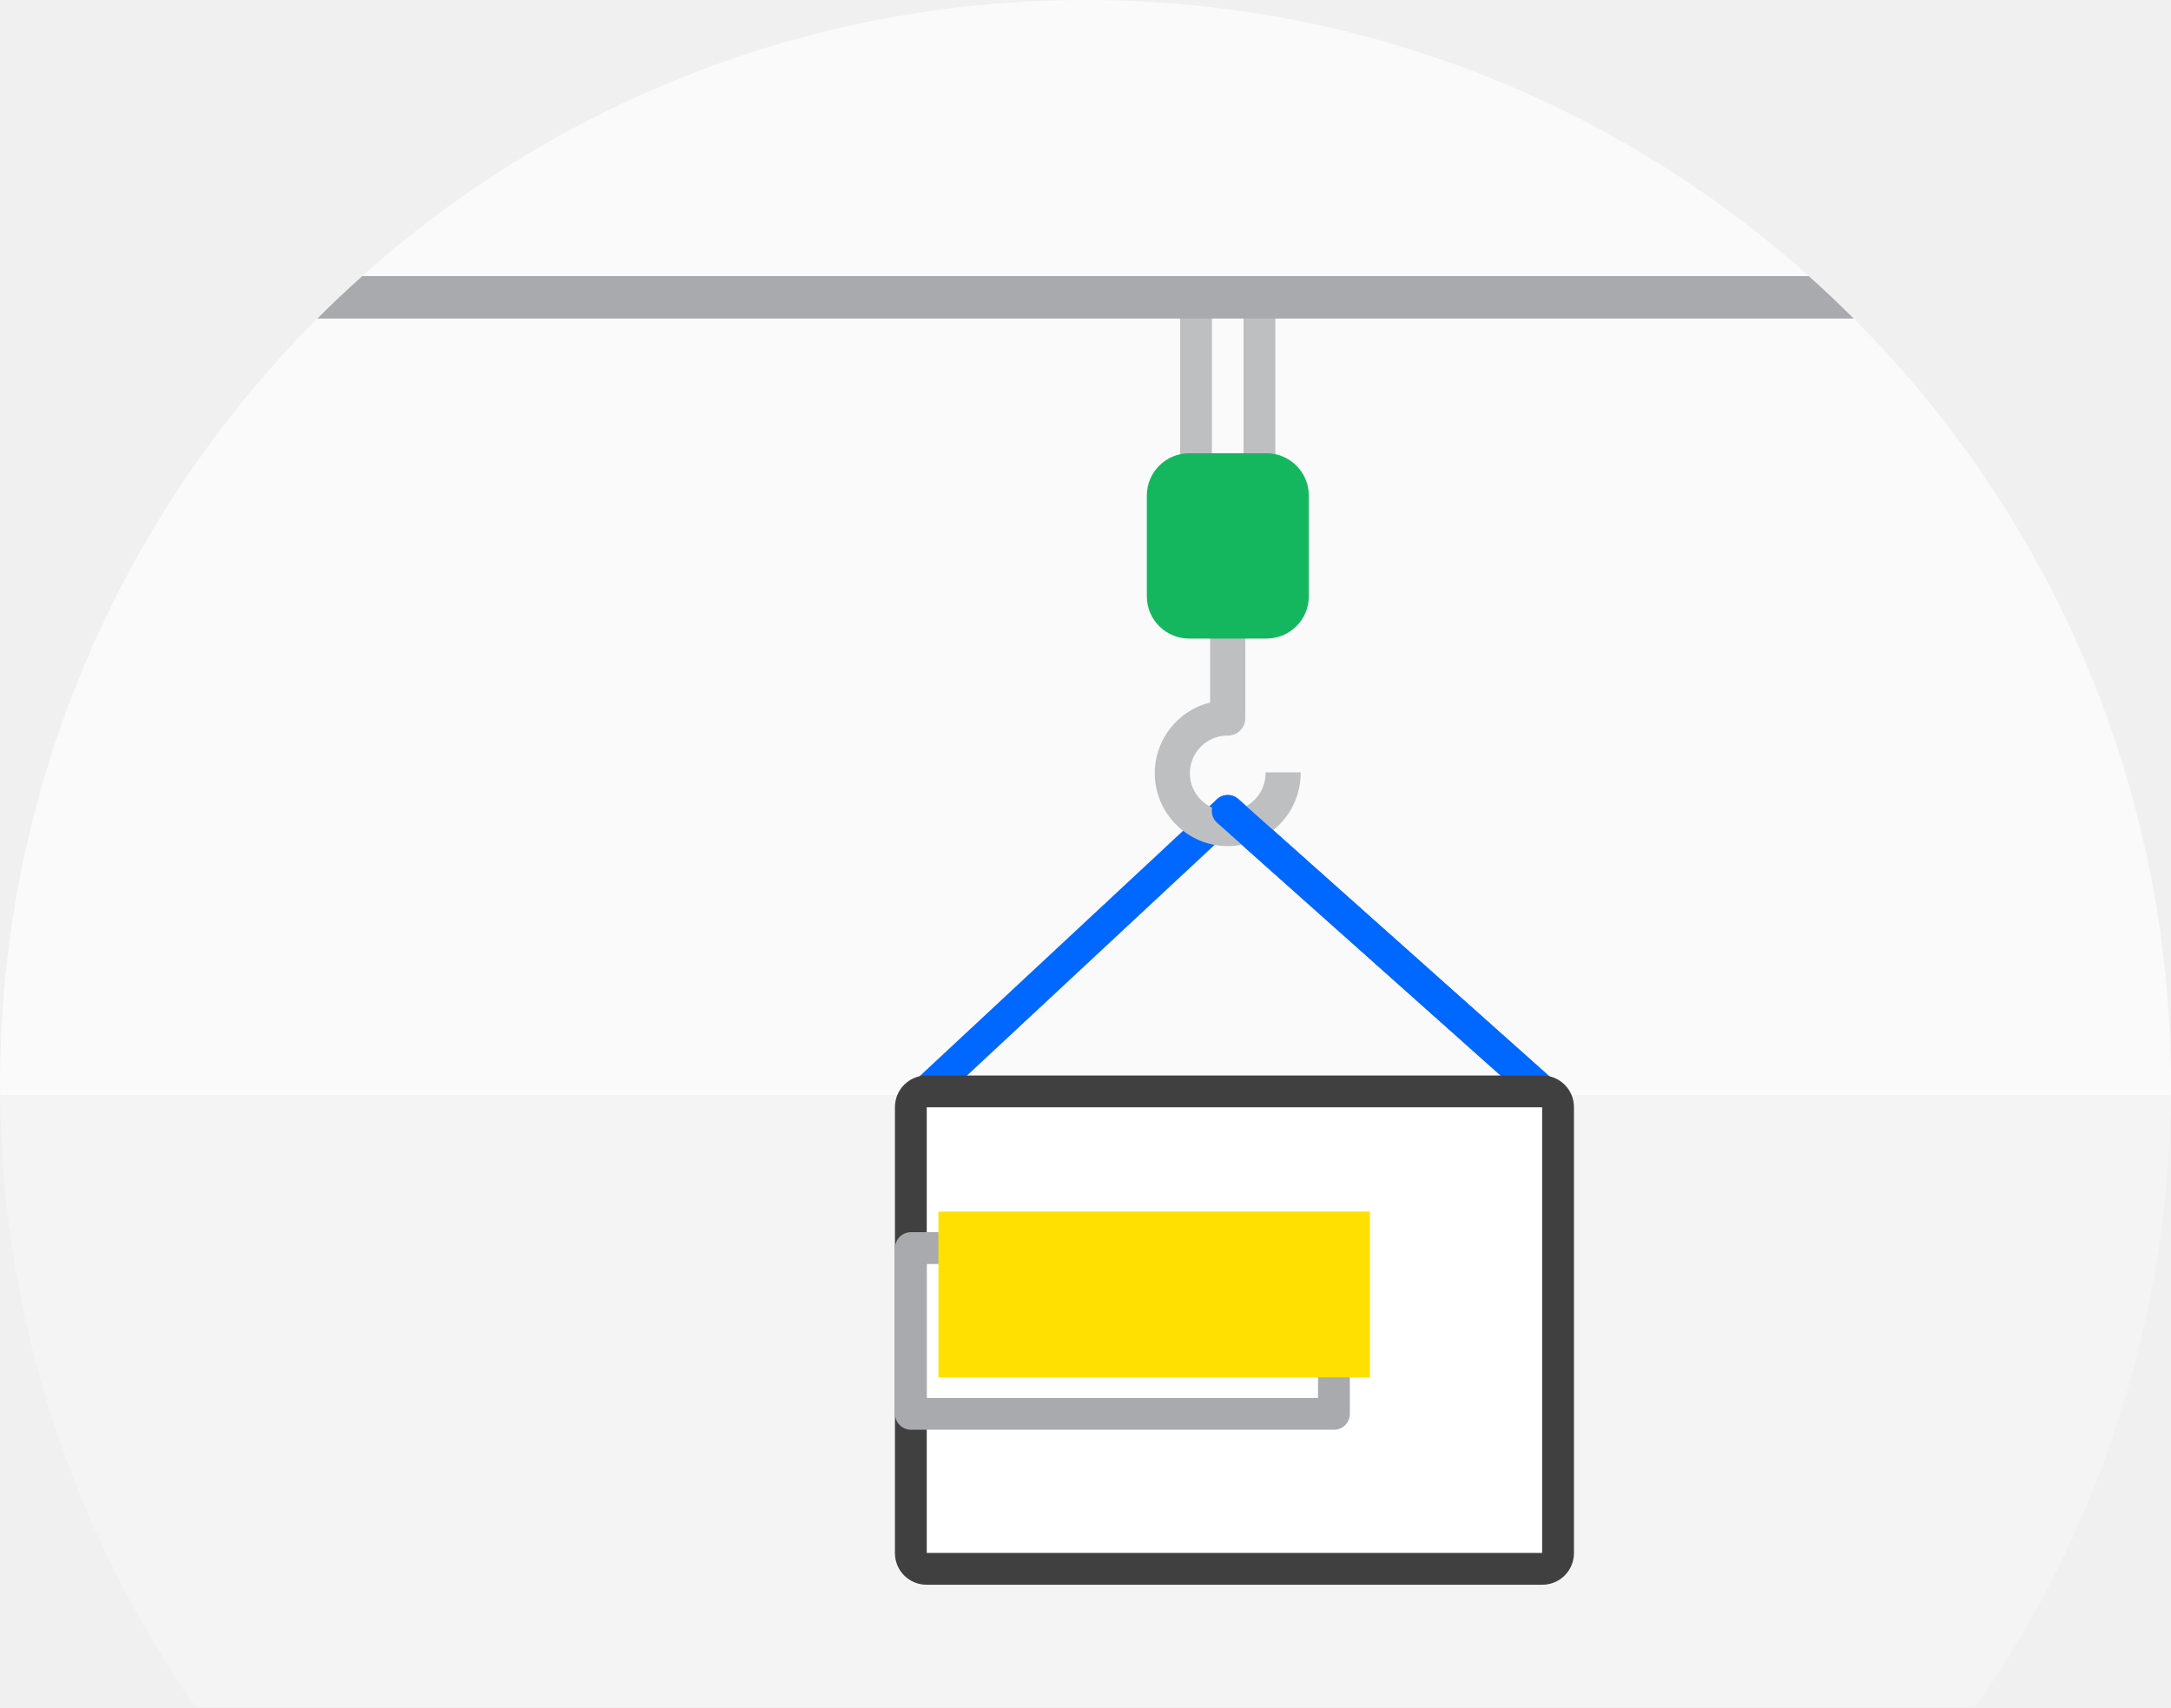
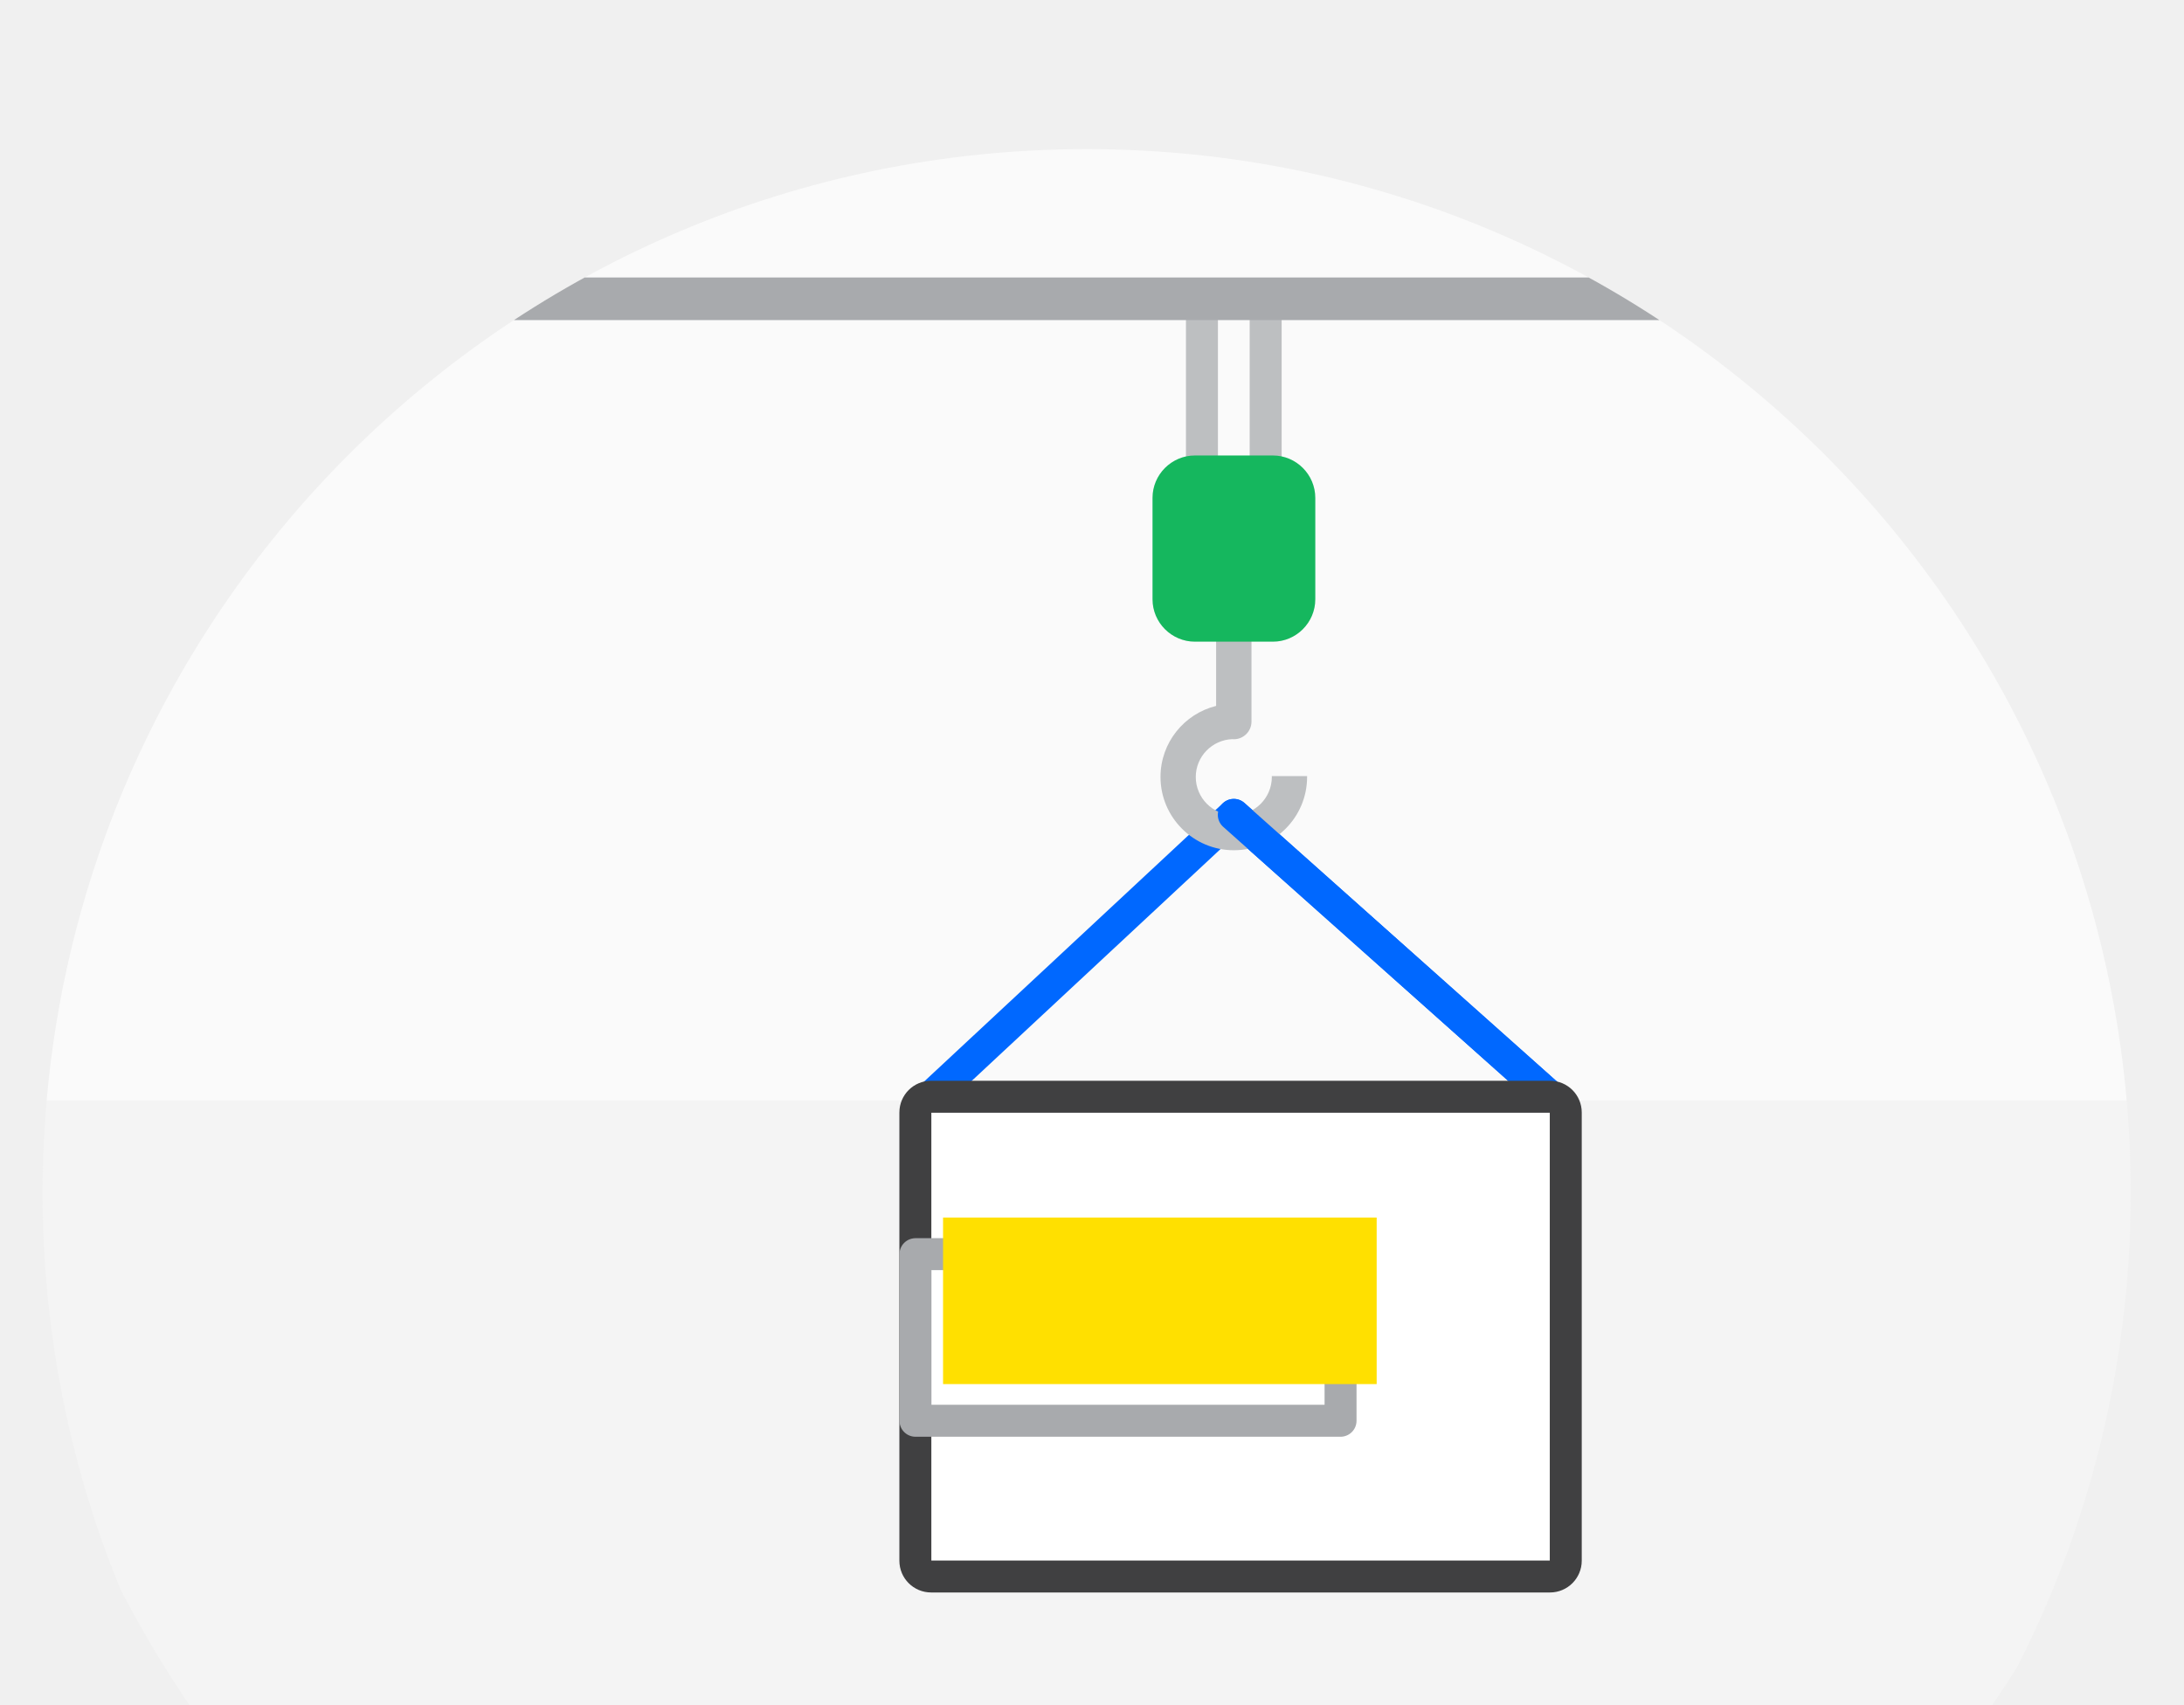
- <svg xmlns="http://www.w3.org/2000/svg" viewBox="0 0 204.79 161.06" width="204.79" height="161.06">
+ <svg xmlns="http://www.w3.org/2000/svg" viewBox="0 0 205 160">
  <defs>
    <style type="text/css">
- 	.st0{fill:#F4F4F4;}
- 	.st1{fill:#FAFAFA;}
- 	.st2{fill:none;stroke:#F0F0F1;stroke-width:2;stroke-miterlimit:10;}
- 	.st3{fill:#F1F1F1;}
- 	.st4{fill:none;stroke:#0068FF;stroke-width:3;stroke-linecap:round;stroke-linejoin:round;stroke-miterlimit:10;}
- 	.st5{fill:none;stroke:#BDBFC1;stroke-width:3;stroke-linecap:round;stroke-linejoin:round;stroke-miterlimit:10;}
- 	.st6{fill:#BDBFC1;}
- 	.st7{fill:#15B75E;}
- 	.st8{fill:#FFFFFF;stroke:#404041;stroke-width:3;stroke-linecap:round;stroke-linejoin:round;stroke-miterlimit:10;}
- 	.st9{fill:#FFFFFF;stroke:#A8AAAD;stroke-width:3;stroke-linecap:round;stroke-linejoin:round;stroke-miterlimit:10;}
- 	.st10{fill:#404041;}
- 	.st11{fill:#FFE000;}
- 	.st12{fill:none;stroke:url(#SVGID_1_);stroke-width:6.165;stroke-linecap:round;stroke-linejoin:round;stroke-miterlimit:10;}
- 	.st13{fill:#A8AAAD;}
- </style>
+       .st0{fill:#F4F4F4;}
+       .st1{fill:#FAFAFA;}
+       .st2{fill:none;stroke:#F0F0F1;stroke-width:2;stroke-miterlimit:10;}
+       .st3{fill:#F1F1F1;}
+       .st4{fill:none;stroke:#0068FF;stroke-width:3;stroke-linecap:round;stroke-linejoin:round;stroke-miterlimit:10;}
+       .st5{fill:none;stroke:#BDBFC1;stroke-width:3;stroke-linecap:round;stroke-linejoin:round;stroke-miterlimit:10;}
+       .st6{fill:#BDBFC1;}
+       .st7{fill:#15B75E;}
+       .st8{fill:#FFFFFF;stroke:#404041;stroke-width:3;stroke-linecap:round;stroke-linejoin:round;stroke-miterlimit:10;}
+       .st9{fill:#FFFFFF;stroke:#A8AAAD;stroke-width:3;stroke-linecap:round;stroke-linejoin:round;stroke-miterlimit:10;}
+       .st10{fill:#404041;}
+       .st11{fill:#FFE000;}
+       .st12{fill:none;stroke:url(#SVGID_1_);stroke-width:6.165;stroke-linecap:round;stroke-linejoin:round;stroke-miterlimit:10;}
+       .st13{fill:#A8AAAD;}
+     </style>
+     <clipPath id="external-mask">
+       <circle cy="112" fill="#ffffff" r="98" cx="102" />
+     </clipPath>
  </defs>
-   <g transform="matrix(1, 0, 0, 1, -57.92, -11.43)">
-     <g>
-       <path class="st0" d="M244.24,172.49c11.47-16.38,18.26-36.28,18.45-57.75H57.94c0.19,21.47,6.98,41.37,18.45,57.75H244.24z" />
-       <path class="st1" d="M262.71,113.82c0-56.55-45.84-102.39-102.39-102.39S57.92,57.27,57.92,113.82c0,0.31,0.02,0.61,0.02,0.92 h204.75C262.69,114.43,262.71,114.13,262.71,113.82z" />
+   <g clip-path="url(#external-mask)">
+     <g transform="matrix(1, 0, 0, 1, -57.92, -11.43)">
+       <g>
+         <path class="st0" d="M244.24,172.49c11.47-16.38,18.26-36.28,18.45-57.75H57.94c0.19,21.47,6.98,41.37,18.45,57.75H244.24z" />
+         <path class="st1" d="M262.71,113.82c0-56.55-45.84-102.39-102.39-102.39S57.92,57.27,57.92,113.82c0,0.31,0.02,0.61,0.02,0.92 h204.75C262.69,114.43,262.71,114.13,262.71,113.82z" />
+       </g>
    </g>
-   </g>
-   <g transform="matrix(1, 0, 0, 1, -57.92, -11.43)">
-     <polygon class="st3" points="202.46,138.98 199.81,137.2 176.03,121.27 174.23,123.95 200.66,141.66 &#09;" />
-     <polyline class="st4" points="145.33,114.39 173.73,87.93 203.41,114.39 &#09;" />
-     <g>
+     <g transform="matrix(1, 0, 0, 1, -57.92, -11.43)">
+       <animateTransform attributeName="transform" attributeType="XML" type="translate" from="70 -10" to="-230 -10" dur="3s" repeatCount="indefinite" />
+       <polygon class="st3" points="202.46,138.98 199.81,137.2 176.03,121.27 174.23,123.95 200.66,141.66 &#09;" />
+       <polyline class="st4" points="145.33,114.39 173.73,87.93 203.41,114.39 &#09;" />
      <g>
-         <polyline class="st5" points="170.74,39.55 170.74,58.21 176.72,58.21 176.72,39.59 &#09;&#09;&#09;" />
-         <path class="st6" d="M180.61,84.29c-1.08,0-2.02,0-3.32,0c0,0.03,0.01,0.05,0.01,0.08c0,1.97-1.6,3.57-3.57,3.57 s-3.57-1.6-3.57-3.57c0-1.92,1.54-3.49,3.45-3.55v0c0.04,0,0.08,0.01,0.12,0.01c0.91,0,1.66-0.74,1.66-1.66v-10 c0-0.92-0.74-1.66-1.66-1.66c-0.91,0-1.66,0.74-1.66,1.66v8.53c-2.99,0.74-5.22,3.44-5.22,6.67c0,3.79,3.09,6.88,6.88,6.88 c3.79,0,6.88-3.09,6.88-6.88C180.61,84.34,180.61,84.32,180.61,84.29z" />
        <g>
-           <path class="st7" d="M181.38,67.69c0,2.19-1.79,3.98-3.98,3.98h-7.32c-2.19,0-3.98-1.79-3.98-3.98v-9.52 c0-2.19,1.79-3.98,3.98-3.98h7.32c2.19,0,3.98,1.79,3.98,3.98V67.69z" />
+           <polyline class="st5" points="170.74,39.55 170.74,58.21 176.72,58.21 176.72,39.59 &#09;&#09;&#09;" />
+           <path class="st6" d="M180.61,84.29c-1.08,0-2.02,0-3.32,0c0,0.03,0.01,0.05,0.01,0.08c0,1.97-1.6,3.57-3.57,3.57 s-3.57-1.6-3.57-3.57c0-1.92,1.54-3.49,3.45-3.55v0c0.04,0,0.08,0.01,0.12,0.01c0.91,0,1.66-0.74,1.66-1.66v-10 c0-0.92-0.74-1.66-1.66-1.66c-0.91,0-1.66,0.74-1.66,1.66v8.53c-2.99,0.74-5.22,3.44-5.22,6.67c0,3.79,3.09,6.88,6.88,6.88 c3.79,0,6.88-3.09,6.88-6.88C180.61,84.34,180.61,84.32,180.61,84.29z" />
+           <g>
+             <path class="st7" d="M181.38,67.69c0,2.19-1.79,3.98-3.98,3.98h-7.32c-2.19,0-3.98-1.79-3.98-3.98v-9.52 c0-2.19,1.79-3.98,3.98-3.98h7.32c2.19,0,3.98,1.79,3.98,3.98V67.69z" />
+           </g>
        </g>
      </g>
+       <line class="st4" x1="173.73" y1="87.93" x2="203.41" y2="114.39" />
+       <g>
+         <g>
+           <path class="st8" d="M203.41,159.43h-58.09c-0.82,0-1.48-0.66-1.48-1.48v-42.08c0-0.82,0.66-1.48,1.48-1.48h58.09 c0.82,0,1.48,0.66,1.48,1.48v42.08C204.89,158.76,204.23,159.43,203.41,159.43z" />
+           <rect x="143.85" y="129.17" class="st9" width="39.9" height="15.64" />
+           <path class="st10" d="M160.08,134.6c0,0.1-0.08,0.19-0.19,0.19h-9.46c-0.1,0-0.19-0.08-0.19-0.19v-0.93 c0-0.1,0.08-0.19,0.19-0.19h9.46c0.1,0,0.19,0.08,0.19,0.19V134.6z" />
+           <path class="st10" d="M166.79,137.45c0,0.1-0.08,0.19-0.19,0.19h-16.17c-0.1,0-0.19-0.08-0.19-0.19v-0.93 c0-0.1,0.08-0.19,0.19-0.19h16.17c0.1,0,0.19,0.08,0.19,0.19V137.45z" />
+           <path class="st10" d="M162.87,140.3c0,0.1-0.08,0.19-0.19,0.19h-12.25c-0.1,0-0.19-0.08-0.19-0.19v-0.93 c0-0.1,0.08-0.19,0.19-0.19h12.25c0.1,0,0.19,0.08,0.19,0.19V140.3z" />
+         </g>
+         <rect x="146.44" y="125.73" class="st11" width="40.7" height="15.64" />
+       </g>
+       <linearGradient id="SVGID_1_" gradientUnits="userSpaceOnUse" x1="119.624" y1="121.684" x2="119.624" y2="121.684">
+         <stop offset="0" style="stop-color:#FFFFFF" />
+         <stop offset="0.007" style="stop-color:#FDFEFE" />
+         <stop offset="0.504" style="stop-color:#82D8A9" />
+         <stop offset="0.845" style="stop-color:#34C073" />
+         <stop offset="1" style="stop-color:#15B75E" />
+       </linearGradient>
+       <path class="st12" d="M119.62,121.68" />
    </g>
-     <line class="st4" x1="173.73" y1="87.93" x2="203.41" y2="114.39" />
-     <g>
-       <g>
-         <path class="st8" d="M203.41,159.43h-58.09c-0.82,0-1.48-0.66-1.48-1.48v-42.08c0-0.82,0.66-1.48,1.48-1.48h58.09 c0.82,0,1.48,0.66,1.48,1.48v42.08C204.89,158.76,204.23,159.43,203.41,159.43z" />
-         <rect x="143.85" y="129.17" class="st9" width="39.9" height="15.64" />
-         <path class="st10" d="M160.08,134.6c0,0.1-0.08,0.19-0.19,0.19h-9.46c-0.1,0-0.19-0.08-0.19-0.19v-0.93 c0-0.1,0.08-0.19,0.19-0.19h9.46c0.1,0,0.19,0.08,0.19,0.19V134.6z" />
-         <path class="st10" d="M166.79,137.45c0,0.1-0.08,0.19-0.19,0.19h-16.17c-0.1,0-0.19-0.08-0.19-0.19v-0.93 c0-0.1,0.08-0.19,0.19-0.19h16.17c0.1,0,0.19,0.08,0.19,0.19V137.45z" />
-         <path class="st10" d="M162.87,140.3c0,0.1-0.08,0.19-0.19,0.19h-12.25c-0.1,0-0.19-0.08-0.19-0.19v-0.93 c0-0.1,0.08-0.19,0.19-0.19h12.25c0.1,0,0.19,0.08,0.19,0.19V140.3z" />
-       </g>
-       <rect x="146.44" y="125.73" class="st11" width="40.7" height="15.64" />
-     </g>
-     <linearGradient id="SVGID_1_" gradientUnits="userSpaceOnUse" x1="119.624" y1="121.684" x2="119.624" y2="121.684">
-       <stop offset="0" style="stop-color:#FFFFFF" />
-       <stop offset="0.007" style="stop-color:#FDFEFE" />
-       <stop offset="0.504" style="stop-color:#82D8A9" />
-       <stop offset="0.845" style="stop-color:#34C073" />
-       <stop offset="1" style="stop-color:#15B75E" />
-     </linearGradient>
-     <path class="st12" d="M119.62,121.68" />
+     <path class="st13" d="M 29.94 30.05 L 174.86 30.05 C 173.49 28.68 172.07 27.34 170.63 26.05 L 34.17 26.05 C 32.72 27.34 31.31 28.67 29.94 30.05 Z" />
  </g>
-   <path class="st13" d="M 29.94 30.05 L 174.86 30.05 C 173.49 28.68 172.07 27.34 170.63 26.05 L 34.17 26.05 C 32.72 27.34 31.31 28.67 29.94 30.05 Z" />
</svg>
